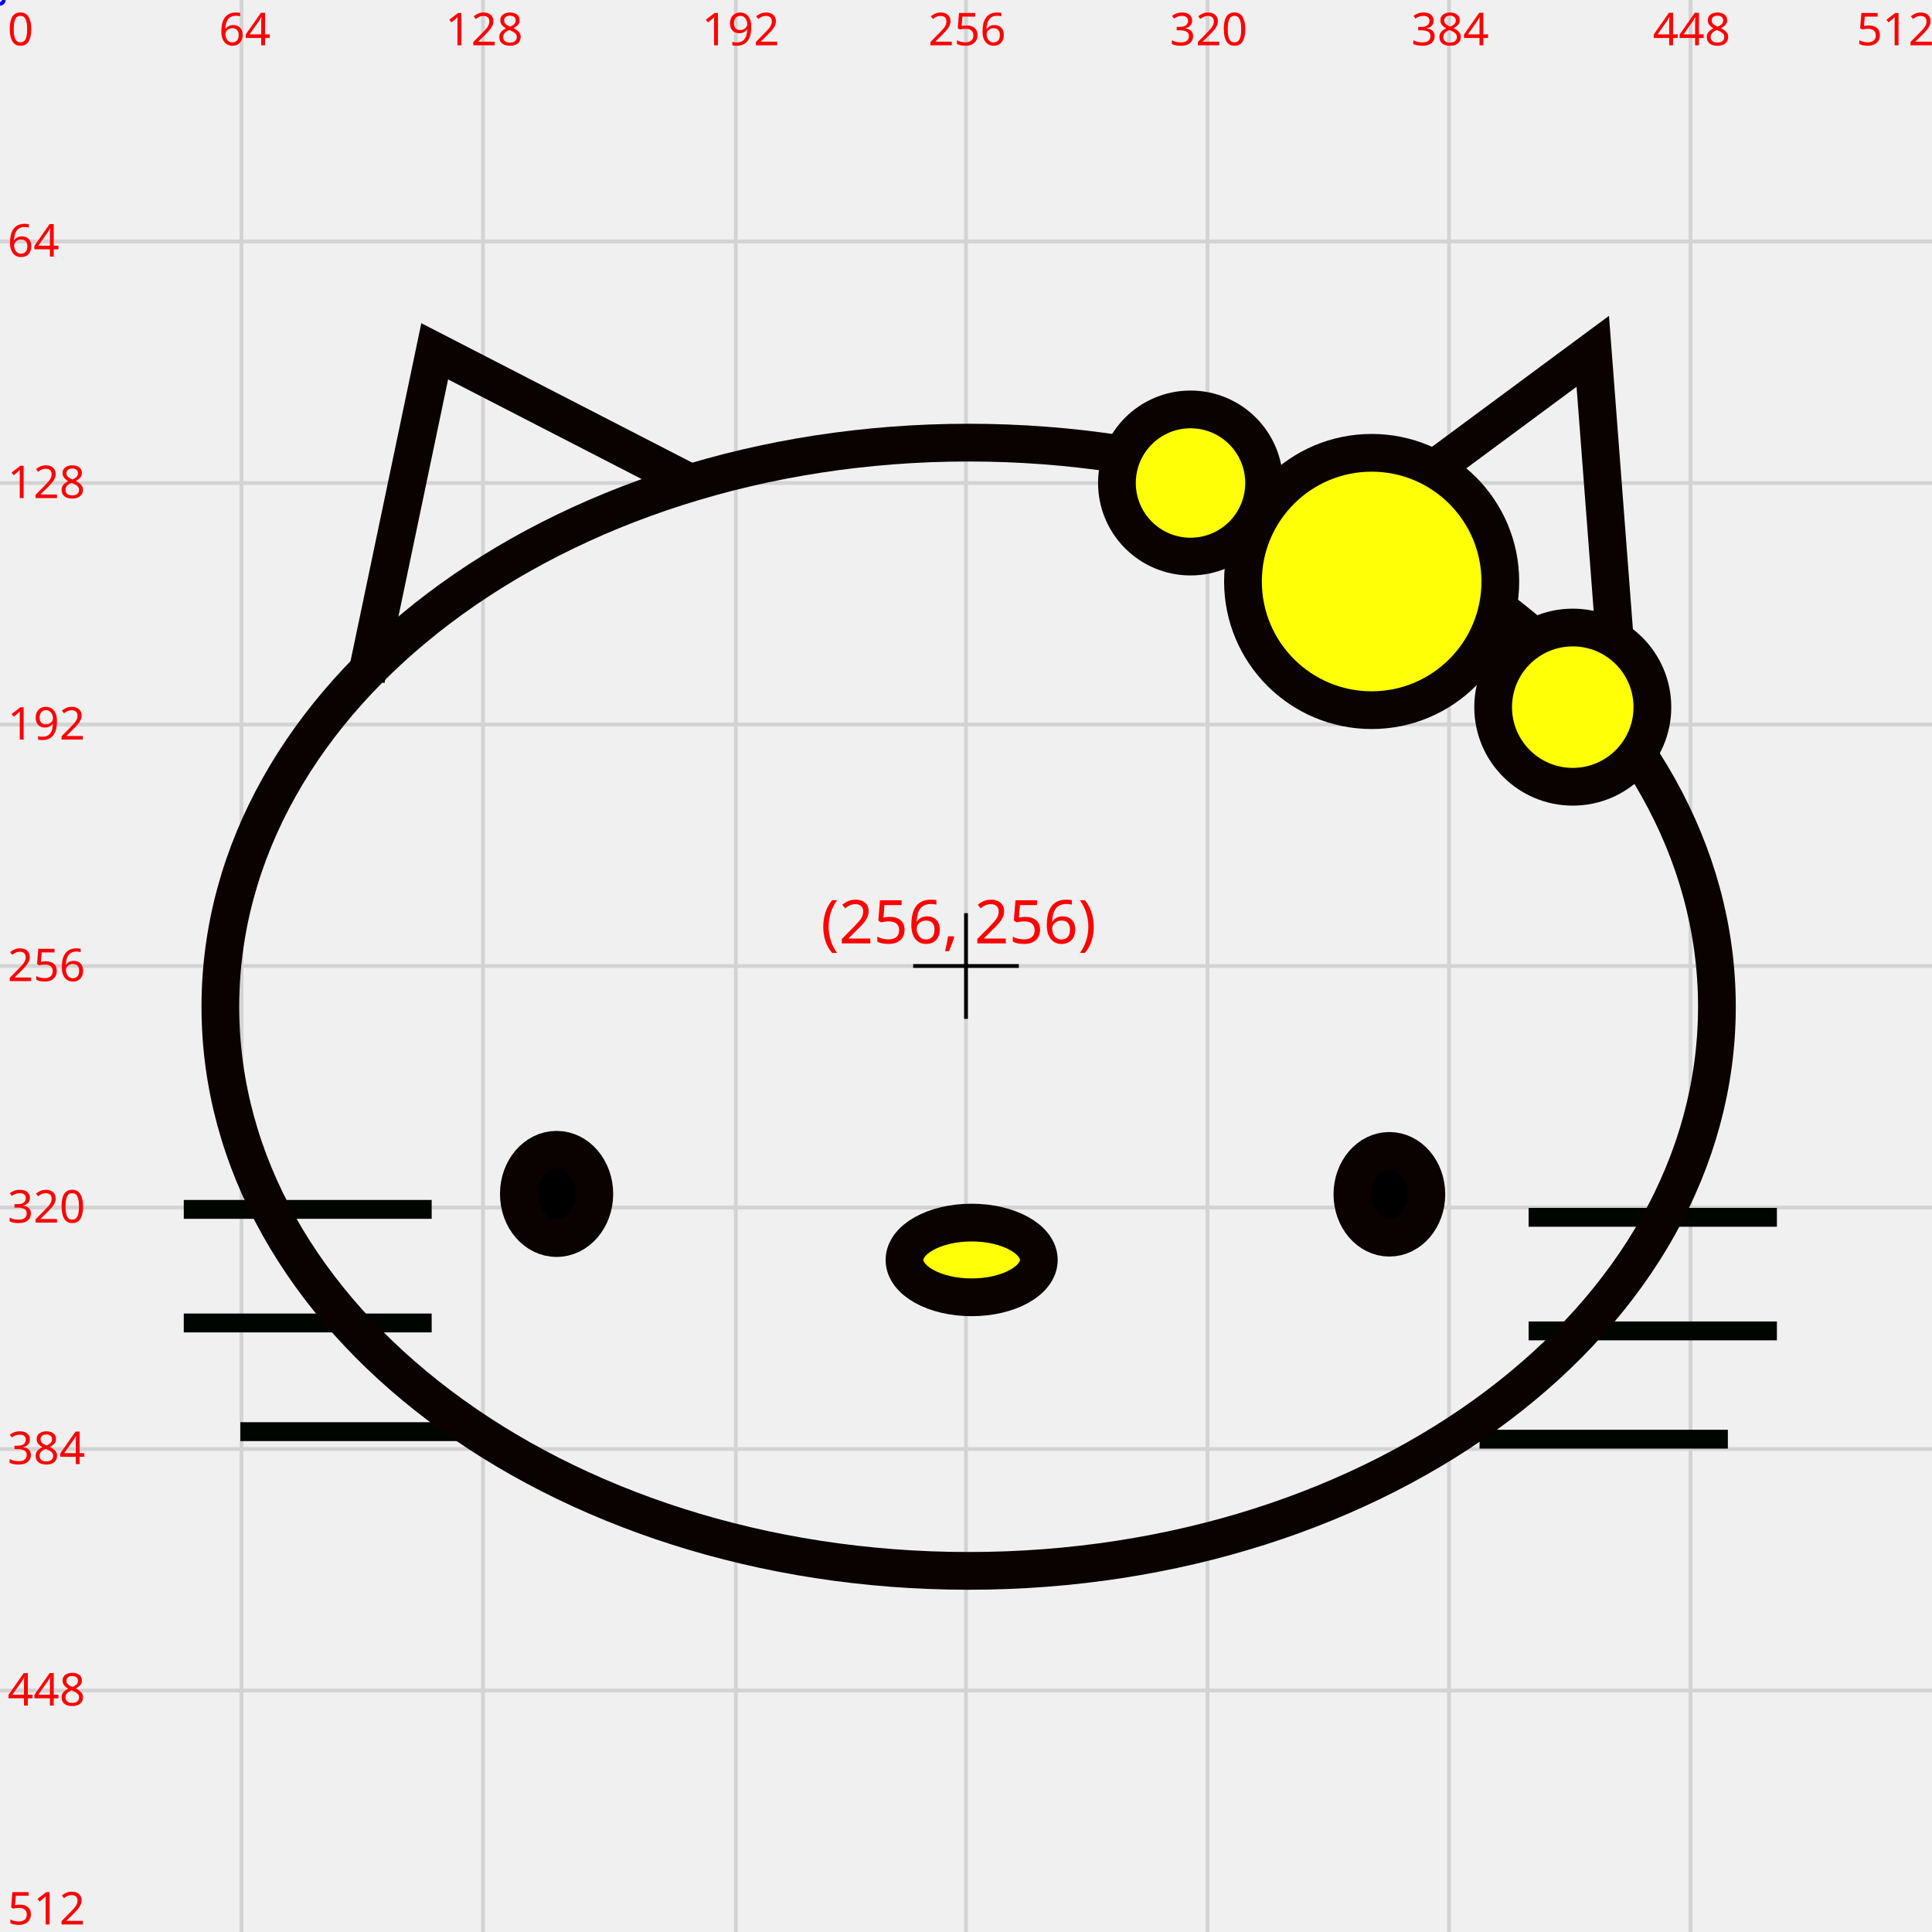
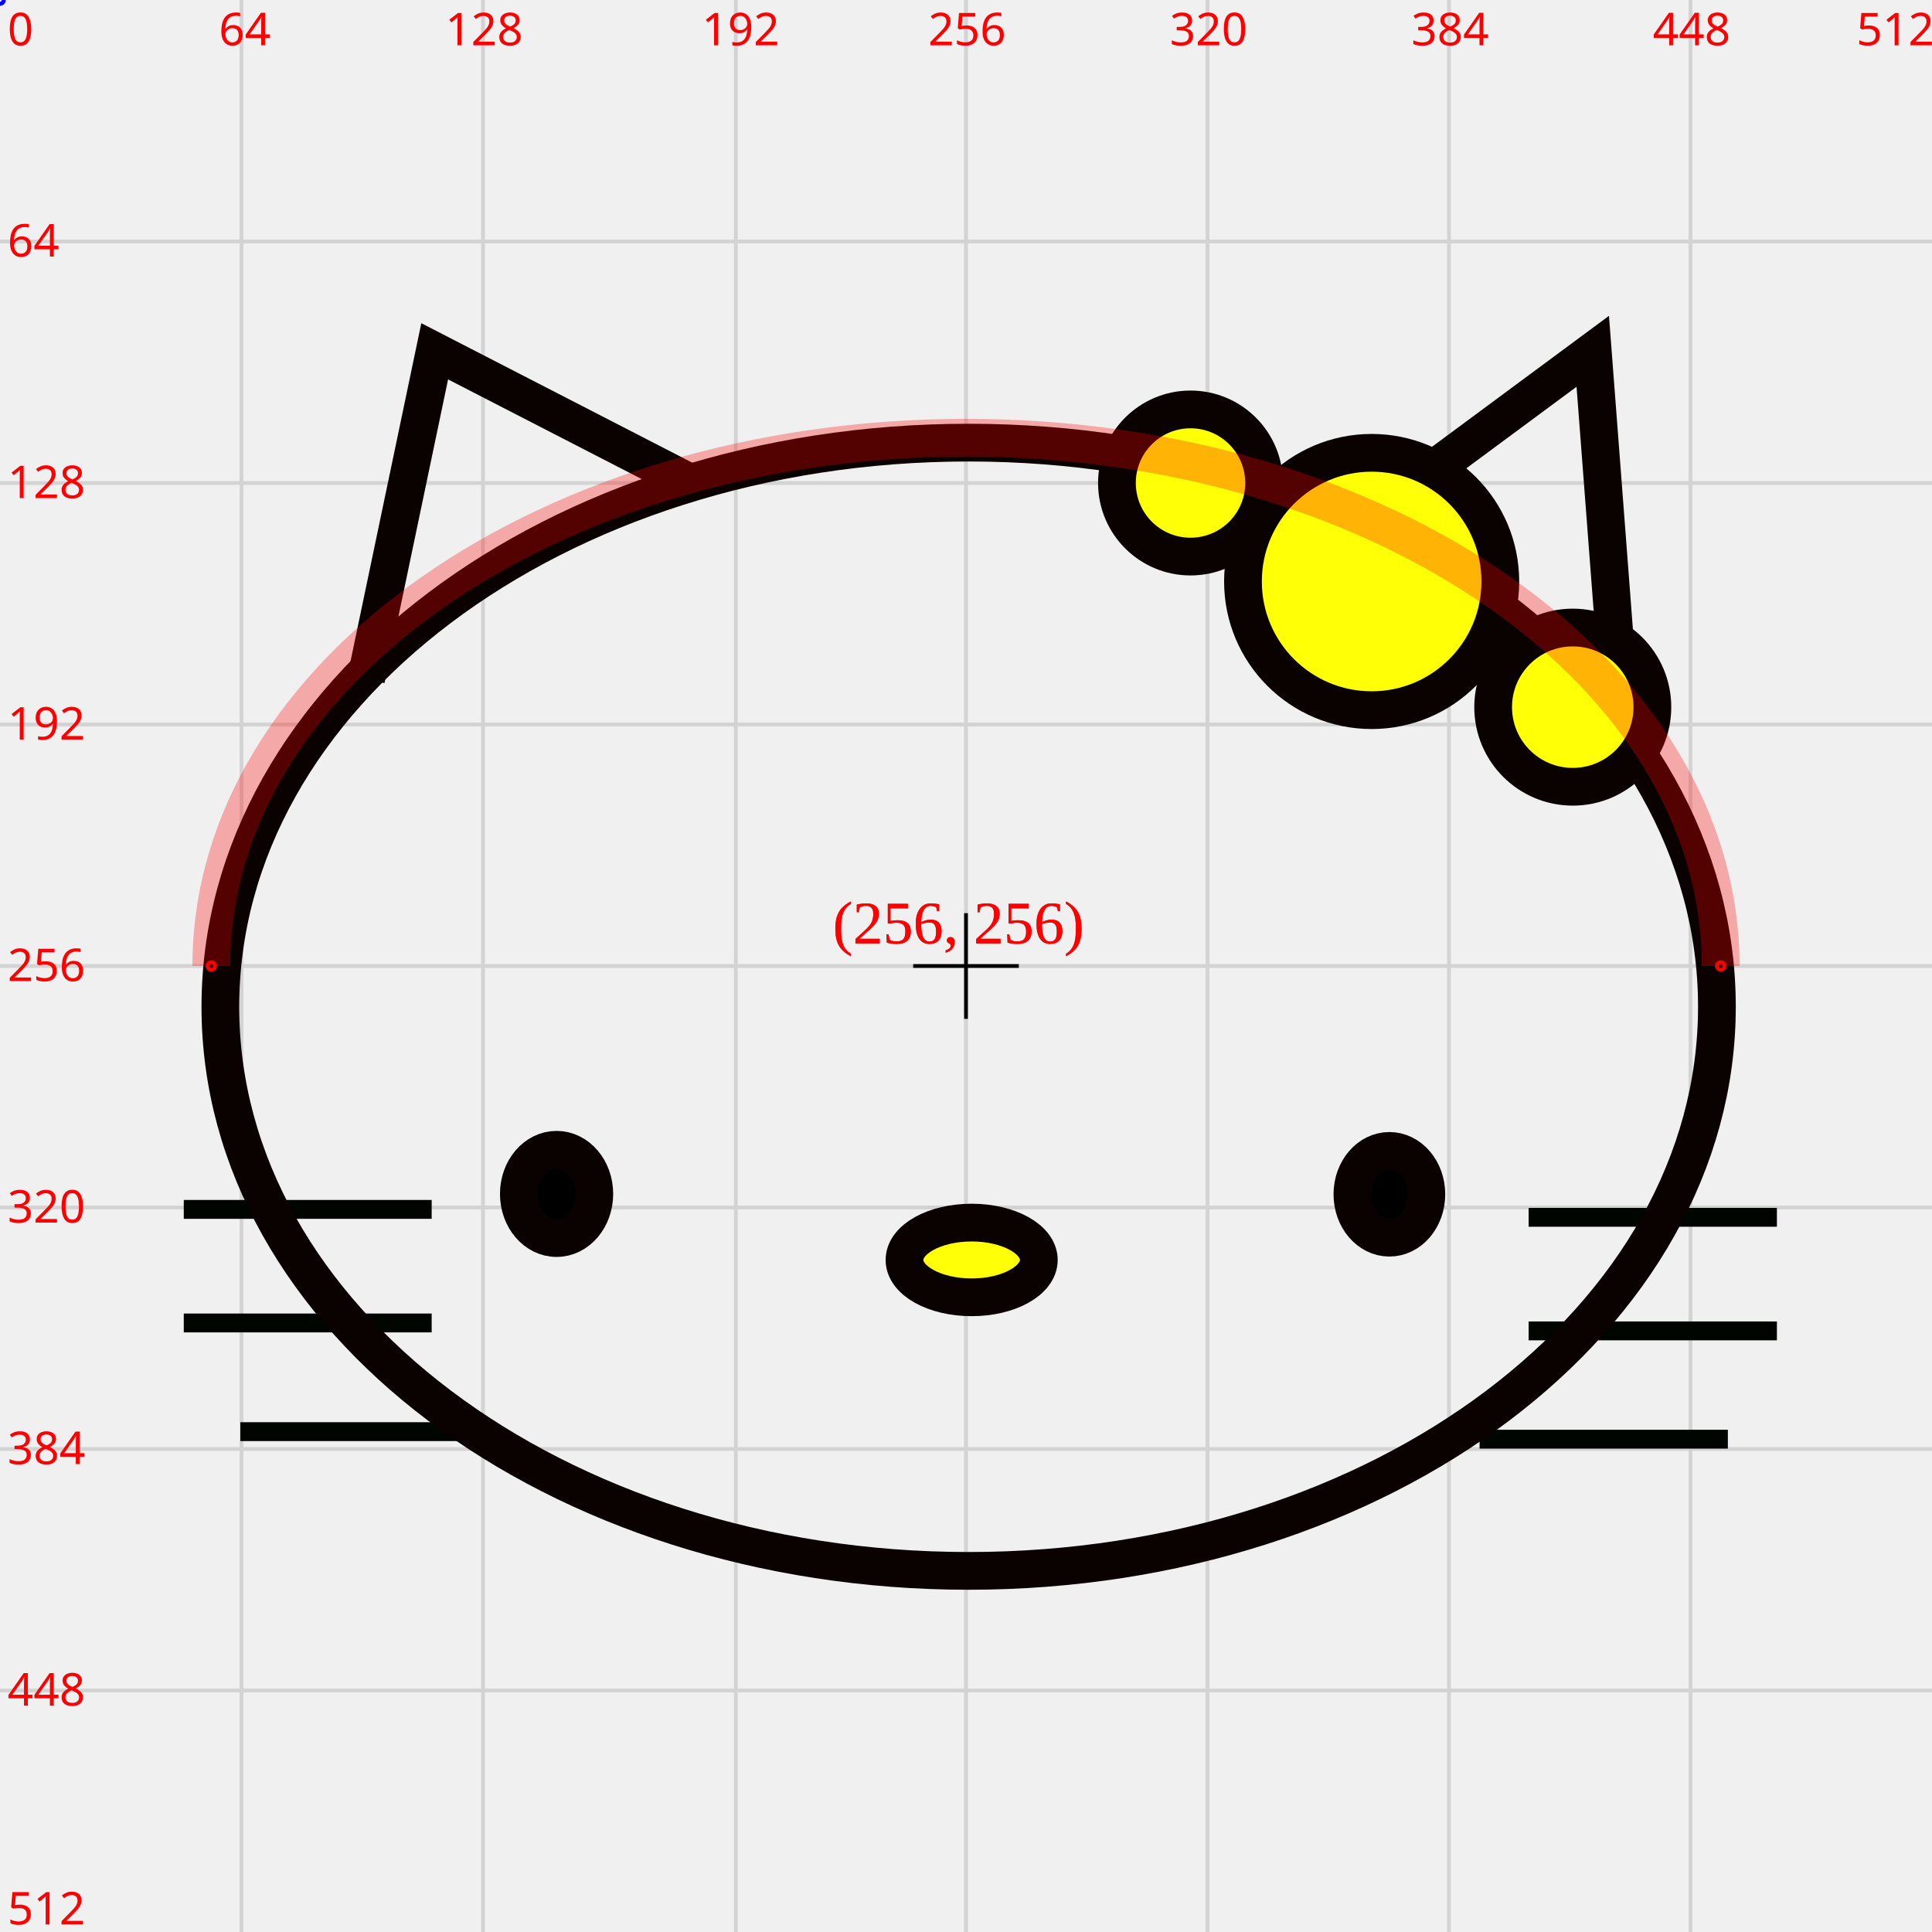
- <svg xmlns="http://www.w3.org/2000/svg" version="1.1" x="0px" y="0px" viewBox="0 0 512 512" style="enable-background:new 0 0 512 512;" xml:space="preserve">
-   <style type="text/css">
+ <svg xmlns="http://www.w3.org/2000/svg" height="512" width="512" viewBox="0 0 512 512">
+   <svg version="1.1" x="0px" y="0px" viewBox="0 0 512 512" style="enable-background:new 0 0 512 512;" xml:space="preserve">
+     <style type="text/css">
	.st0{fill:#FF0000;}
	.st1{font-family:'ArialMT';}
	.st2{font-size:12px;}
	.st3{fill:#FFFFFF;stroke:#D3D3D3;}
	.st4{fill:#FFFFFF;stroke:#000000;}
	.st5{font-size:16px;}
	.st6{fill:none;stroke:#FF0000;}
	.st7{fill:none;stroke:#0000FF;}
	.st8{fill:none;stroke:#010500;stroke-width:5;}
	.st9{fill:none;stroke:#0A0101;stroke-width:10;}
	.st10{fill:#FFFF08;stroke:#0A0101;stroke-width:10;}
	.st11{stroke:#0A0101;stroke-width:10;}
	.st12{fill:#FFFF06;stroke:#0A0101;stroke-width:10;}
</style>
-   <g id="圖層_1">
-     <text transform="matrix(1 0 0 1 2 12)" class="st0 st1 st2">0</text>
-     <path class="st3" d="M256,64H0h512" />
-     <text transform="matrix(1 0 0 1 2 68)" class="st0 st1 st2">64</text>
-     <path class="st3" d="M256,128H0h512" />
-     <text transform="matrix(1 0 0 1 2 132)" class="st0 st1 st2">128</text>
-     <path class="st3" d="M256,192H0h512" />
-     <text transform="matrix(1 0 0 1 2 196)" class="st0 st1 st2">192</text>
-     <path class="st3" d="M256,256H0h512" />
-     <text transform="matrix(1 0 0 1 2 260)" class="st0 st1 st2">256</text>
-     <path class="st3" d="M256,320H0h512" />
-     <text transform="matrix(1 0 0 1 2 324)" class="st0 st1 st2">320</text>
-     <path class="st3" d="M256,384H0h512" />
-     <text transform="matrix(1 0 0 1 2 388)" class="st0 st1 st2">384</text>
-     <path class="st3" d="M256,448H0h512" />
-     <text transform="matrix(1 0 0 1 2 452)" class="st0 st1 st2">448</text>
-     <text transform="matrix(1 0 0 1 2 510)" class="st0 st1 st2">512</text>
-     <path class="st3" d="M64,0v512" />
-     <text transform="matrix(1 0 0 1 58 12)" class="st0 st1 st2">64</text>
-     <path class="st3" d="M128,0v512" />
-     <text transform="matrix(1 0 0 1 118 12)" class="st0 st1 st2">128</text>
-     <path class="st3" d="M195,0v512" />
-     <text transform="matrix(1 0 0 1 186 12)" class="st0 st1 st2">192</text>
-     <path class="st3" d="M256,0v512" />
-     <text transform="matrix(1 0 0 1 246 12)" class="st0 st1 st2">256</text>
-     <path class="st3" d="M320,0v512" />
-     <text transform="matrix(1 0 0 1 310 12)" class="st0 st1 st2">320</text>
-     <path class="st3" d="M384,0v512" />
-     <text transform="matrix(1 0 0 1 374 12)" class="st0 st1 st2">384</text>
-     <path class="st3" d="M448,0v512" />
-     <text transform="matrix(1 0 0 1 438 12)" class="st0 st1 st2">448</text>
-     <text transform="matrix(1 0 0 1 492 12)" class="st0 st1 st2">512</text>
-     <path class="st4" d="M256,256v14v-28 M256,256h14h-28" />
-     <text transform="matrix(1 0 0 1 217.5312 250)" class="st0 st1 st5">(256, 256)</text>
-     <circle id="c1" class="st6" cx="456" cy="256" r="1">
-       <animate accumulate="none" additive="replace" attributeName="r" calcMode="linear" dur="2s" fill="remove" repeatCount="indefinite" restart="always" to="10">
+     <g id="圖層_1">
+       <text transform="matrix(1 0 0 1 2 12)" class="st0 st1 st2">0</text>
+       <path class="st3" d="M256,64H0h512" />
+       <text transform="matrix(1 0 0 1 2 68)" class="st0 st1 st2">64</text>
+       <path class="st3" d="M256,128H0h512" />
+       <text transform="matrix(1 0 0 1 2 132)" class="st0 st1 st2">128</text>
+       <path class="st3" d="M256,192H0h512" />
+       <text transform="matrix(1 0 0 1 2 196)" class="st0 st1 st2">192</text>
+       <path class="st3" d="M256,256H0h512" />
+       <text transform="matrix(1 0 0 1 2 260)" class="st0 st1 st2">256</text>
+       <path class="st3" d="M256,320H0h512" />
+       <text transform="matrix(1 0 0 1 2 324)" class="st0 st1 st2">320</text>
+       <path class="st3" d="M256,384H0h512" />
+       <text transform="matrix(1 0 0 1 2 388)" class="st0 st1 st2">384</text>
+       <path class="st3" d="M256,448H0h512" />
+       <text transform="matrix(1 0 0 1 2 452)" class="st0 st1 st2">448</text>
+       <text transform="matrix(1 0 0 1 2 510)" class="st0 st1 st2">512</text>
+       <path class="st3" d="M64,0v512" />
+       <text transform="matrix(1 0 0 1 58 12)" class="st0 st1 st2">64</text>
+       <path class="st3" d="M128,0v512" />
+       <text transform="matrix(1 0 0 1 118 12)" class="st0 st1 st2">128</text>
+       <path class="st3" d="M195,0v512" />
+       <text transform="matrix(1 0 0 1 186 12)" class="st0 st1 st2">192</text>
+       <path class="st3" d="M256,0v512" />
+       <text transform="matrix(1 0 0 1 246 12)" class="st0 st1 st2">256</text>
+       <path class="st3" d="M320,0v512" />
+       <text transform="matrix(1 0 0 1 310 12)" class="st0 st1 st2">320</text>
+       <path class="st3" d="M384,0v512" />
+       <text transform="matrix(1 0 0 1 374 12)" class="st0 st1 st2">384</text>
+       <path class="st3" d="M448,0v512" />
+       <text transform="matrix(1 0 0 1 438 12)" class="st0 st1 st2">448</text>
+       <text transform="matrix(1 0 0 1 492 12)" class="st0 st1 st2">512</text>
+       <path class="st4" d="M256,256v14v-28 M256,256h14h-28" />
+       <circle id="c1" class="st6" cx="456" cy="256" r="1">
+         <animate accumulate="none" additive="replace" attributeName="r" calcMode="linear" dur="2s" fill="remove" repeatCount="indefinite" restart="always" to="10">
		</animate>
-     </circle>
-     <circle id="c2" class="st6" cx="56" cy="256" r="1">
-       <animate accumulate="none" additive="replace" attributeName="r" calcMode="linear" dur="2s" fill="remove" repeatCount="indefinite" restart="always" to="10">
+       </circle>
+       <circle id="c2" class="st6" cx="56" cy="256" r="1">
+         <animate accumulate="none" additive="replace" attributeName="r" calcMode="linear" dur="2s" fill="remove" repeatCount="indefinite" restart="always" to="10">
		</animate>
-     </circle>
-     <circle class="st7" cx="0" cy="0" r="1">
-       <animateMotion accumulate="none" additive="replace" calcMode="paced" dur="6s" fill="remove" path="M456 256 A200 140, 0, 0, 0, 56 256" repeatCount="indefinite" restart="always" rotate="auto">
+       </circle>
+       <circle class="st7" cx="0" cy="0" r="1">
+         <animateMotion accumulate="none" additive="replace" calcMode="paced" dur="6s" fill="remove" path="M456 256 A200 140, 0, 0, 0, 56 256" repeatCount="indefinite" restart="always" rotate="auto">
		</animateMotion>
-       <animate accumulate="none" additive="replace" attributeName="r" calcMode="linear" dur="6s" fill="remove" repeatCount="indefinite" restart="always" to="15">
+         <animate accumulate="none" additive="replace" attributeName="r" calcMode="linear" dur="6s" fill="remove" repeatCount="indefinite" restart="always" to="15">
		</animate>
-     </circle>
-     <line class="st8" x1="48.7" y1="320.5" x2="114.4" y2="320.5" />
-     <line class="st8" x1="63.7" y1="379.4" x2="129.4" y2="379.4" />
-     <line class="st8" x1="48.7" y1="350.6" x2="114.4" y2="350.6" />
-     <line class="st8" x1="405.1" y1="322.6" x2="470.9" y2="322.6" />
-     <line class="st8" x1="392.1" y1="381.4" x2="457.9" y2="381.4" />
-     <line class="st8" x1="405.1" y1="352.7" x2="470.9" y2="352.7" />
-   </g>
-   <g id="圖層_2">
-     <ellipse class="st9" cx="256.7" cy="266.8" rx="198.3" ry="149.5" />
-     <polyline class="st9" points="97,180 115.2,93.1 183,128  " />
-     <polyline class="st9" points="429.3,187.4 422.1,93.1 358.3,140.3  " />
-     <ellipse class="st10" cx="257.5" cy="333.9" rx="17.8" ry="9.9" />
-     <ellipse class="st11" cx="368.2" cy="316.5" rx="9.8" ry="11.5" />
-     <ellipse class="st11" cx="147.5" cy="316.4" rx="10" ry="11.7" />
-     <circle class="st12" cx="363.5" cy="154.1" r="34.1" />
-     <circle class="st12" cx="416.8" cy="187.4" r="21.1" />
-     <circle class="st12" cx="315.5" cy="128" r="19.5" />
-   </g>
+       </circle>
+       <line class="st8" x1="48.7" y1="320.5" x2="114.4" y2="320.5" />
+       <line class="st8" x1="63.7" y1="379.4" x2="129.4" y2="379.4" />
+       <line class="st8" x1="48.7" y1="350.6" x2="114.4" y2="350.6" />
+       <line class="st8" x1="405.1" y1="322.6" x2="470.9" y2="322.6" />
+       <line class="st8" x1="392.1" y1="381.4" x2="457.9" y2="381.4" />
+       <line class="st8" x1="405.1" y1="352.7" x2="470.9" y2="352.7" />
+     </g>
+     <g id="圖層_2">
+       <ellipse class="st9" cx="256.7" cy="266.8" rx="198.3" ry="149.5" />
+       <polyline class="st9" points="97,180 115.2,93.1 183,128  " />
+       <polyline class="st9" points="429.3,187.4 422.1,93.1 358.3,140.3  " />
+       <ellipse class="st10" cx="257.5" cy="333.9" rx="17.8" ry="9.9" />
+       <ellipse class="st11" cx="368.2" cy="316.5" rx="9.8" ry="11.5" />
+       <ellipse class="st11" cx="147.5" cy="316.4" rx="10" ry="11.7" />
+       <circle class="st12" cx="363.5" cy="154.1" r="34.1" />
+       <circle class="st12" cx="416.8" cy="187.4" r="21.1" />
+       <circle class="st12" cx="315.5" cy="128" r="19.5" />
+     </g>
+   </svg>
+   <text x="254" y="250" font-size="16" text-anchor="middle" fill="red">(256, 256)</text>
+   <text x="254" y="250" font-size="16" text-anchor="middle" fill="red">(256, 256)</text>
+   <ellipse fill="#77DD47" stroke="#246614" stroke-width="5" cx="256" cy="270" rx="0" ry="150" opacity="0.2" />
+   <path d="M456 256 A200 140, 0, 0, 0, 56 256" stroke-width="10" stroke="#F00" fill="none" opacity="0.3" />
+   <circle id="c1" cx="456" cy="256" r="1" stroke="red" fill="none">
+     <animate attributeName="r" to="10" dur="2s" repeatCount="indefinite" />
+   </circle>
+   <circle id="c2" cx="56" cy="256" r="1" stroke="red" fill="none">
+     <animate attributeName="r" to="10" dur="2s" repeatCount="indefinite" />
+   </circle>
+   <circle cx="0" cy="0" r="1" stroke="blue" fill="none">
+     <animateMotion dur="6s" path="M456 256 A200 140, 0, 0, 0, 56 256" repeatCount="indefinite" rotate="auto" />
+     <animate attributeName="r" to="15" dur="6s" repeatCount="indefinite" />
+     <path d="M456 256 A200 140, 0, 0, 0, 60 256" stroke-width="10" stroke="#F00" fill="none" opacity="0.3" />
+   </circle>
</svg>
